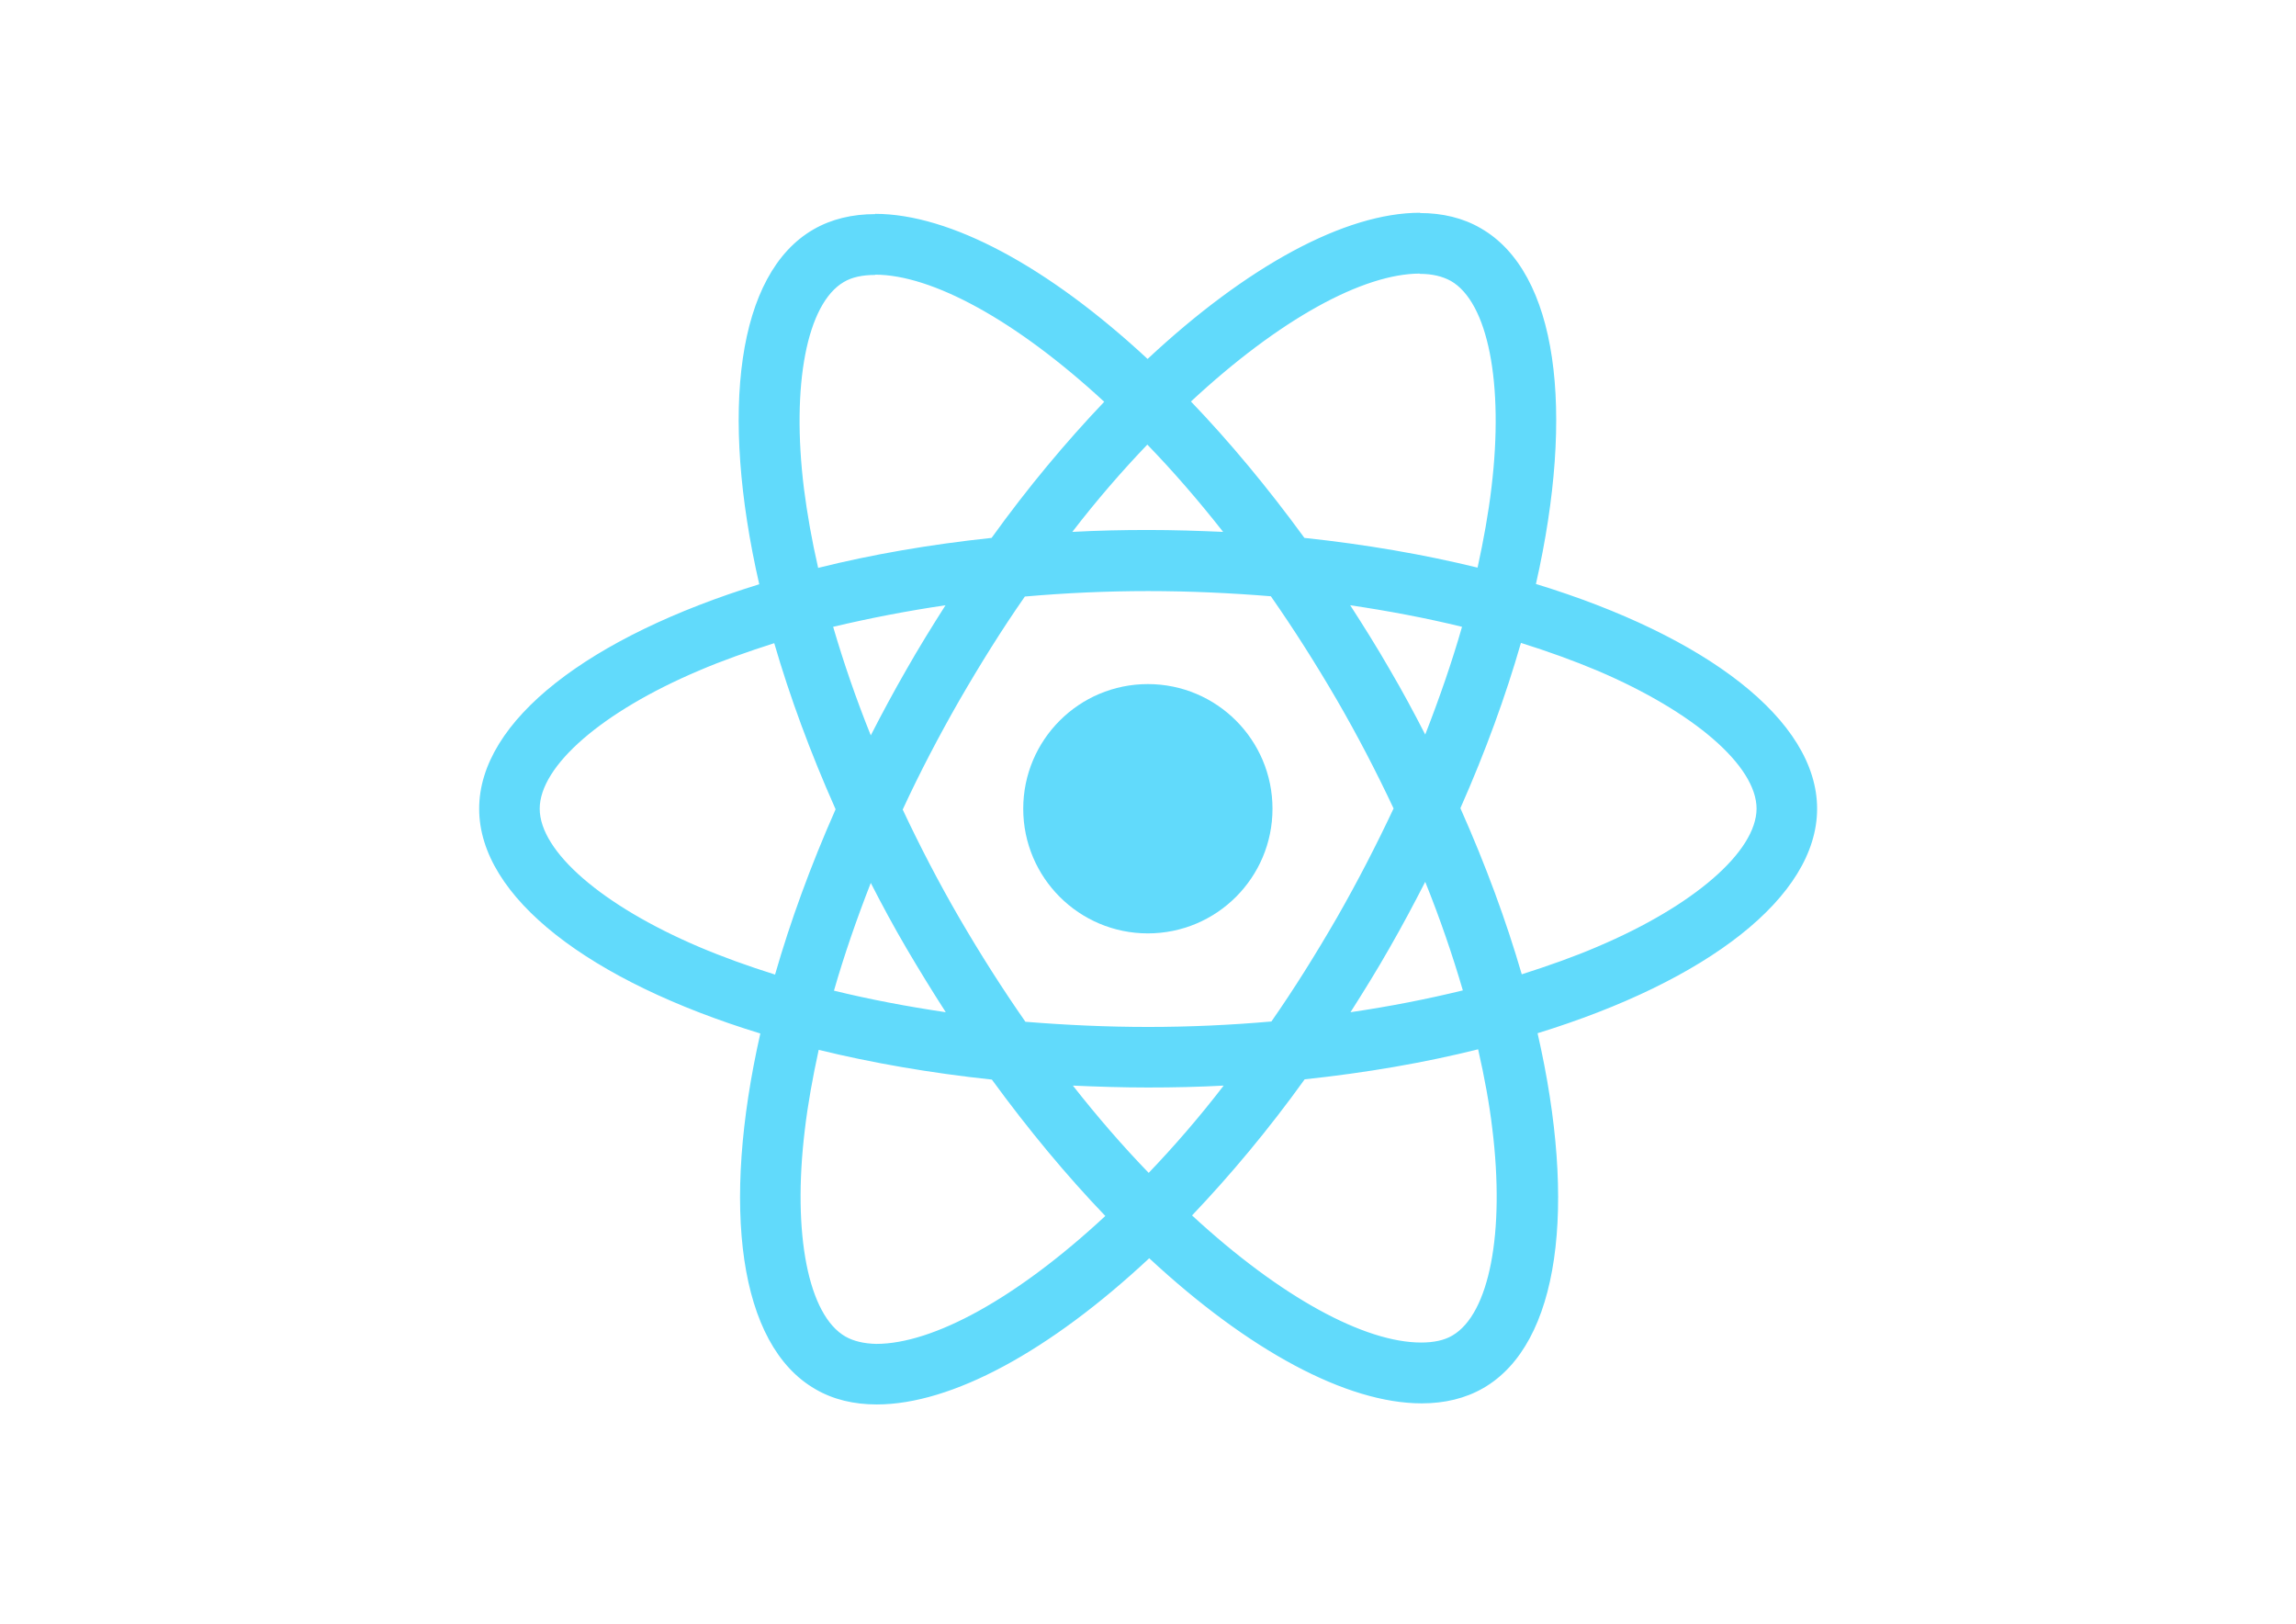
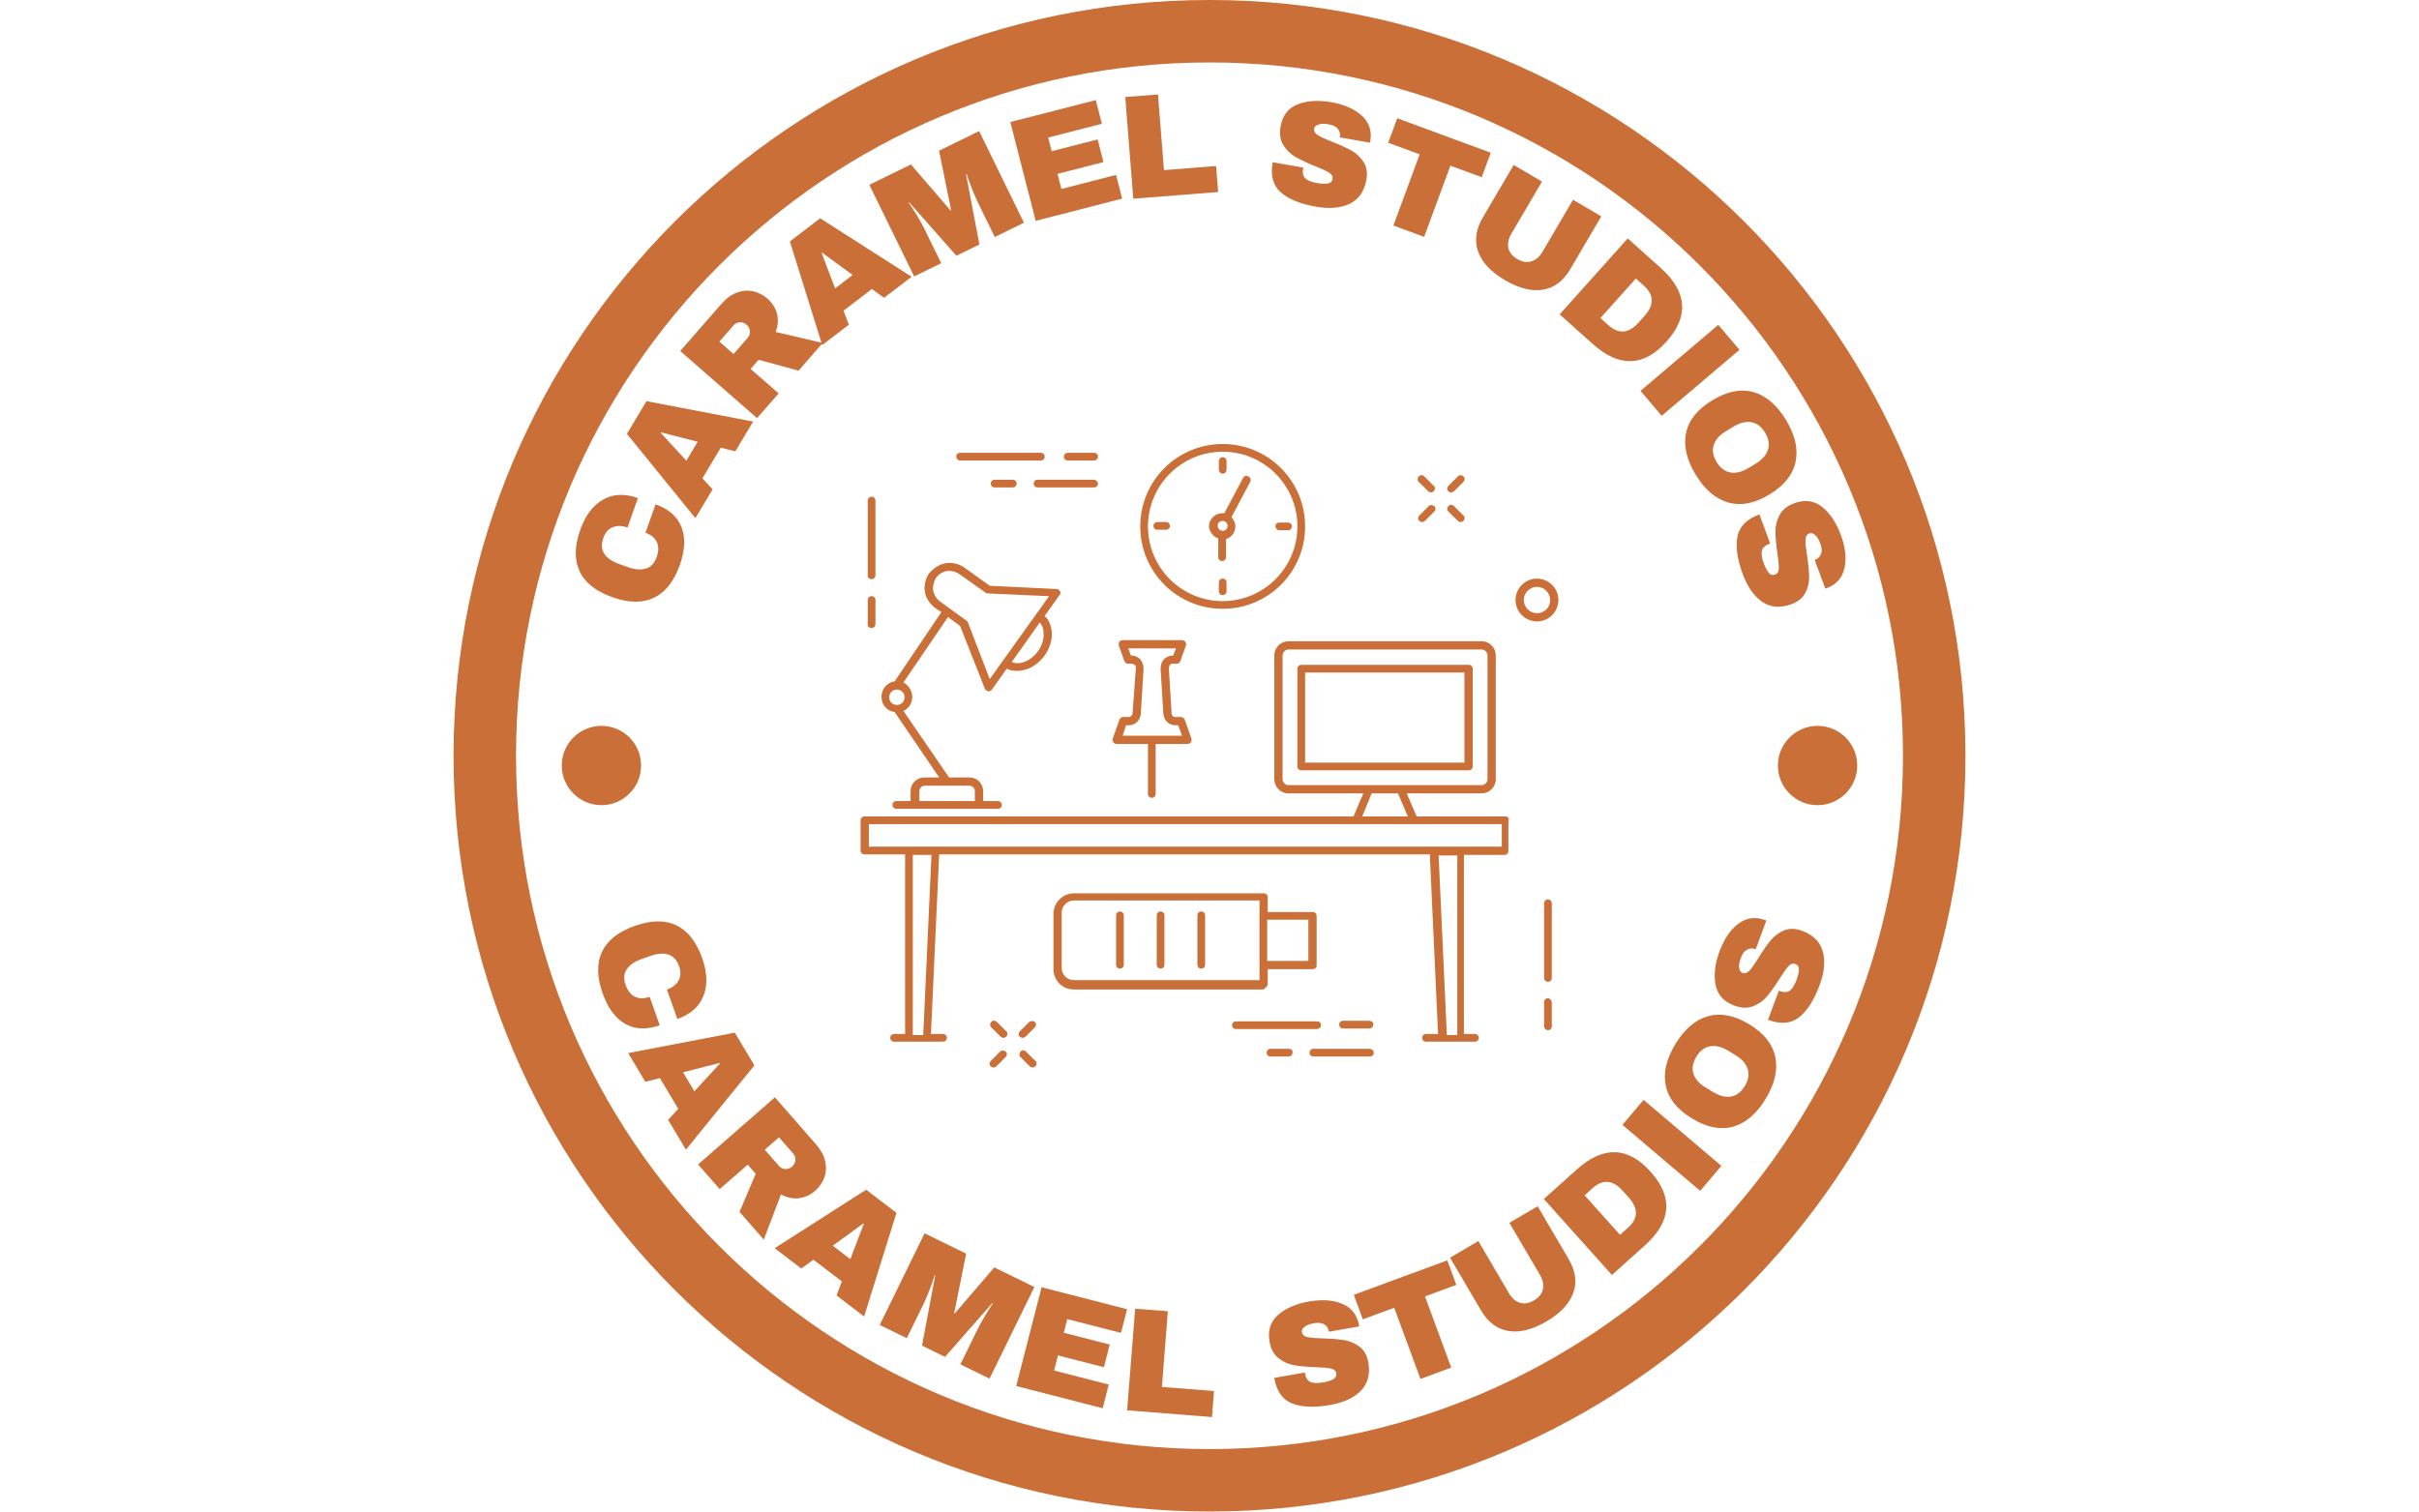
- <svg xmlns="http://www.w3.org/2000/svg" viewBox="0 0 841.9 595.3">
-   <g fill="#61DAFB">
-     <path d="M666.3 296.5c0-32.5-40.7-63.3-103.1-82.4 14.4-63.6 8-114.2-20.2-130.4-6.5-3.8-14.1-5.6-22.4-5.6v22.3c4.6 0 8.3.9 11.4 2.6 13.6 7.8 19.5 37.5 14.9 75.7-1.1 9.4-2.9 19.3-5.1 29.4-19.6-4.8-41-8.5-63.5-10.9-13.5-18.5-27.5-35.3-41.6-50 32.6-30.3 63.2-46.9 84-46.9V78c-27.5 0-63.5 19.6-99.9 53.6-36.4-33.8-72.4-53.2-99.9-53.2v22.3c20.7 0 51.4 16.5 84 46.6-14 14.7-28 31.4-41.3 49.9-22.6 2.4-44 6.1-63.6 11-2.3-10-4-19.7-5.2-29-4.7-38.2 1.1-67.9 14.6-75.8 3-1.8 6.9-2.6 11.5-2.6V78.5c-8.4 0-16 1.8-22.6 5.6-28.1 16.2-34.4 66.7-19.9 130.1-62.2 19.2-102.7 49.9-102.7 82.3 0 32.5 40.7 63.3 103.1 82.4-14.4 63.6-8 114.2 20.2 130.4 6.5 3.8 14.1 5.6 22.5 5.6 27.5 0 63.5-19.6 99.9-53.6 36.4 33.8 72.4 53.2 99.9 53.2 8.4 0 16-1.8 22.6-5.6 28.1-16.2 34.4-66.7 19.9-130.1 62-19.1 102.5-49.9 102.5-82.3zm-130.2-66.7c-3.7 12.9-8.3 26.2-13.5 39.5-4.1-8-8.4-16-13.1-24-4.6-8-9.5-15.8-14.4-23.4 14.2 2.1 27.9 4.7 41 7.9zm-45.8 106.5c-7.8 13.5-15.8 26.3-24.1 38.2-14.9 1.3-30 2-45.2 2-15.1 0-30.2-.7-45-1.9-8.3-11.9-16.4-24.6-24.2-38-7.6-13.1-14.5-26.4-20.8-39.8 6.2-13.4 13.2-26.8 20.7-39.9 7.8-13.5 15.8-26.3 24.1-38.2 14.9-1.3 30-2 45.2-2 15.1 0 30.2.7 45 1.9 8.3 11.9 16.4 24.6 24.2 38 7.6 13.1 14.5 26.4 20.8 39.8-6.3 13.4-13.2 26.8-20.7 39.9zm32.3-13c5.4 13.4 10 26.8 13.8 39.8-13.1 3.2-26.9 5.9-41.2 8 4.9-7.7 9.8-15.6 14.4-23.7 4.6-8 8.9-16.1 13-24.1zM421.2 430c-9.3-9.6-18.6-20.3-27.8-32 9 .4 18.2.7 27.5.7 9.4 0 18.7-.2 27.8-.7-9 11.7-18.3 22.4-27.5 32zm-74.4-58.9c-14.2-2.1-27.9-4.7-41-7.9 3.7-12.9 8.3-26.2 13.5-39.5 4.1 8 8.4 16 13.1 24 4.7 8 9.5 15.8 14.4 23.4zM420.7 163c9.3 9.6 18.6 20.3 27.8 32-9-.4-18.2-.7-27.5-.7-9.4 0-18.7.2-27.8.7 9-11.7 18.3-22.4 27.5-32zm-74 58.9c-4.9 7.7-9.8 15.6-14.4 23.7-4.6 8-8.9 16-13 24-5.4-13.4-10-26.8-13.8-39.8 13.1-3.1 26.9-5.8 41.2-7.9zm-90.5 125.2c-35.4-15.1-58.3-34.9-58.3-50.6 0-15.7 22.9-35.6 58.3-50.6 8.6-3.7 18-7 27.7-10.1 5.7 19.6 13.2 40 22.5 60.9-9.2 20.8-16.6 41.1-22.2 60.6-9.9-3.1-19.3-6.5-28-10.2zM310 490c-13.6-7.8-19.5-37.5-14.9-75.7 1.1-9.4 2.9-19.3 5.1-29.4 19.6 4.8 41 8.5 63.5 10.9 13.5 18.5 27.5 35.3 41.6 50-32.6 30.3-63.2 46.9-84 46.9-4.5-.1-8.3-1-11.3-2.7zm237.2-76.2c4.7 38.2-1.1 67.9-14.6 75.8-3 1.8-6.9 2.6-11.5 2.6-20.7 0-51.4-16.5-84-46.6 14-14.7 28-31.4 41.3-49.9 22.6-2.4 44-6.1 63.6-11 2.3 10.1 4.1 19.8 5.2 29.1zm38.5-66.7c-8.6 3.7-18 7-27.7 10.1-5.7-19.6-13.2-40-22.5-60.9 9.2-20.8 16.6-41.1 22.2-60.6 9.9 3.1 19.3 6.5 28.1 10.2 35.4 15.1 58.3 34.9 58.3 50.6-.1 15.7-23 35.6-58.4 50.6zM320.8 78.4z" />
-     <circle cx="420.9" cy="296.5" r="45.7" />
-     <path d="M520.5 78.1z" />
+ <svg xmlns="http://www.w3.org/2000/svg" version="1.1" width="1000" height="625" viewBox="0 0 1000 625">
+   <g transform="matrix(1,0,0,1,0,0)">
+     <svg viewBox="0 0 512 320" data-background-color="#ffffff" preserveAspectRatio="xMidYMid meet" height="625" width="1000">
+       <g id="tight-bounds" transform="matrix(1,0,0,1,0,0)">
+         <svg viewBox="0 0 512 320" height="320" width="512">
+           <g>
+             <svg />
+           </g>
+           <g>
+             <svg viewBox="0 0 512 320" height="320" width="512">
+               <g>
+                 <path d="M96 160c0-88.366 71.634-160 160-160 88.366 0 160 71.634 160 160 0 88.366-71.634 160-160 160-88.366 0-160-71.634-160-160zM256 306.78c81.064 0 146.78-65.716 146.78-146.78 0-81.064-65.716-146.78-146.78-146.78-81.064 0-146.78 65.716-146.78 146.78 0 81.064 65.716 146.78 146.78 146.78z" fill="#c96f37" fill-rule="nonzero" stroke="none" stroke-width="1" stroke-linecap="butt" stroke-linejoin="miter" stroke-miterlimit="10" stroke-dasharray="" stroke-dashoffset="0" font-family="none" font-weight="none" font-size="none" text-anchor="none" style="mix-blend-mode: normal" data-fill-palette-color="tertiary" />
+               </g>
+               <g transform="matrix(1,0,0,1,32,20)">
+                 <svg viewBox="0 0 448 280" height="280" width="448">
+                   <g>
+                     <svg viewBox="0 0 448 280" height="280" width="448">
+                       <g>
+                         <svg viewBox="0 0 448 280" height="280" width="448">
+                           <g>
+                             <svg viewBox="0 0 448 280" height="280" width="448">
+                               <g>
+                                 <svg viewBox="0 0 448 280" height="280" width="448">
+                                   <g transform="matrix(1,0,0,1,150.1535,74.00337)">
+                                     <svg viewBox="0 0 147.693 131.993" height="131.993" width="147.693">
+                                       <g>
+                                         <svg version="1.1" x="0" y="0" viewBox="0.5 7.3 127 113.5" style="enable-background:new 0 0 128 128;" xml:space="preserve" height="131.993" width="147.693" class="icon-o-0" data-fill-palette-color="accent" id="o-0">
+                                           <g fill="#c96f37" data-fill-palette-color="accent">
+                                             <path d="M6.7 56.1L14.8 68h-2.7c-1.4 0-2.5 1.1-2.5 2.5v1.8H7c-0.4 0-0.7 0.3-0.7 0.7 0 0.4 0.3 0.7 0.7 0.7h3.5H22h3.5c0.4 0 0.7-0.3 0.7-0.7 0-0.4-0.3-0.7-0.7-0.7h-2.7v-1.8c0-1.4-1.1-2.5-2.5-2.5h-3.7L8.3 55.9c1-0.5 1.6-1.4 1.6-2.6 0-1.1-0.7-2.1-1.6-2.6l8.1-11.9 2.2 1.6 4.5 11.4c0.1 0.3 0.3 0.4 0.6 0.5h0.1c0.2 0 0.5-0.1 0.6-0.3l2.7-3.8c0.6 0.3 1.2 0.4 1.9 0.4 1.8 0 3.7-1 5-2.8 0.9-1.3 1.4-2.8 1.3-4.2-0.1-1.2-0.5-2.3-1.3-3l2.7-3.8c0.2-0.2 0.2-0.5 0.1-0.7-0.1-0.2-0.4-0.4-0.6-0.4L24 33.1l-4.6-3.3c-1-0.7-2.2-1-3.4-0.8s-2.2 0.9-3 1.8c-0.7 1-1 2.2-0.8 3.4s0.9 2.2 1.8 2.9l1.2 0.8L6.7 50.5c-1.4 0.2-2.4 1.4-2.4 2.8C4.3 54.8 5.3 55.9 6.7 56.1zM21.3 70.5v1.8H11.2v-1.8c0-0.5 0.4-1 1-1h8.1C20.8 69.5 21.3 69.9 21.3 70.5zM33.8 41.7c0.1 1.1-0.3 2.3-1 3.3-1.3 1.8-3.3 2.6-4.8 2l5.1-7.2C33.6 40.3 33.8 41 33.8 41.7zM13.7 34c-0.1-0.8 0.1-1.6 0.5-2.3 0.5-0.7 1.2-1.1 2-1.3 0.2 0 0.3 0 0.5 0 0.6 0 1.2 0.2 1.8 0.6l4.8 3.4c0.1 0.1 0.3 0.1 0.4 0.1L34.8 35 24 50.1l-4-10.4c-0.1-0.1-0.1-0.2-0.3-0.3L15 36C14.3 35.5 13.9 34.8 13.7 34zM7.1 52L7.1 52 7.1 52c0.8 0 1.4 0.6 1.4 1.4 0 0.8-0.6 1.4-1.4 1.4s-1.4-0.6-1.4-1.4S6.4 52 7.1 52z" fill="#c96f37" data-fill-palette-color="accent" />
+                                             <path d="M111.9 66V48.2c0-0.4-0.3-0.7-0.7-0.7H80.7c-0.4 0-0.7 0.3-0.7 0.7V66c0 0.4 0.3 0.7 0.7 0.7h30.5C111.6 66.7 111.9 66.4 111.9 66zM110.4 65.3h-29V48.9h29V65.3z" fill="#c96f37" data-fill-palette-color="accent" />
+                                             <path d="M2.5 31.9c0.4 0 0.7-0.3 0.7-0.7V17.6c0-0.4-0.3-0.7-0.7-0.7s-0.7 0.3-0.7 0.7v13.6C1.7 31.6 2.1 31.9 2.5 31.9z" fill="#c96f37" data-fill-palette-color="accent" />
+                                             <path d="M2.5 40.8c0.4 0 0.7-0.3 0.7-0.7v-4.4c0-0.4-0.3-0.7-0.7-0.7s-0.7 0.3-0.7 0.7v4.4C1.7 40.5 2.1 40.8 2.5 40.8z" fill="#c96f37" data-fill-palette-color="accent" />
+                                             <path d="M125.6 90.2c-0.4 0-0.7 0.3-0.7 0.7v13.6c0 0.4 0.3 0.7 0.7 0.7 0.4 0 0.7-0.3 0.7-0.7V90.9C126.3 90.5 126 90.2 125.6 90.2z" fill="#c96f37" data-fill-palette-color="accent" />
+                                             <path d="M125.6 108.2c-0.4 0-0.7 0.3-0.7 0.7v4.4c0 0.4 0.3 0.7 0.7 0.7 0.4 0 0.7-0.3 0.7-0.7V109C126.3 108.6 126 108.2 125.6 108.2z" fill="#c96f37" data-fill-palette-color="accent" />
+                                             <path d="M25.3 112.5c-0.3-0.3-0.8-0.3-1 0-0.3 0.3-0.3 0.8 0 1l1.7 1.7c0.1 0.1 0.3 0.2 0.5 0.2s0.4-0.1 0.5-0.2c0.3-0.3 0.3-0.8 0-1L25.3 112.5z" fill="#c96f37" data-fill-palette-color="accent" />
+                                             <path d="M30.6 117.9c-0.3-0.3-0.8-0.3-1 0s-0.3 0.8 0 1l1.7 1.7c0.1 0.1 0.3 0.2 0.5 0.2 0.2 0 0.4-0.1 0.5-0.2 0.3-0.3 0.3-0.8 0-1L30.6 117.9z" fill="#c96f37" data-fill-palette-color="accent" />
+                                             <path d="M25.9 117.9l-1.7 1.7c-0.3 0.3-0.3 0.8 0 1 0.1 0.1 0.3 0.2 0.5 0.2s0.4-0.1 0.5-0.2l1.7-1.7c0.3-0.3 0.3-0.8 0-1S26.2 117.6 25.9 117.9z" fill="#c96f37" data-fill-palette-color="accent" />
+                                             <path d="M31.2 112.5l-1.7 1.7c-0.3 0.3-0.3 0.8 0 1 0.1 0.1 0.3 0.2 0.5 0.2s0.4-0.1 0.5-0.2l1.7-1.7c0.3-0.3 0.3-0.8 0-1C32 112.3 31.5 112.3 31.2 112.5z" fill="#c96f37" data-fill-palette-color="accent" />
+                                             <path d="M103.8 15.9c0.1 0.1 0.3 0.2 0.5 0.2s0.4-0.1 0.5-0.2c0.3-0.3 0.3-0.8 0-1l-1.7-1.7c-0.3-0.3-0.8-0.3-1 0-0.3 0.3-0.3 0.8 0 1L103.8 15.9z" fill="#c96f37" data-fill-palette-color="accent" />
+                                             <path d="M109.2 21.3c0.1 0.1 0.3 0.2 0.5 0.2s0.4-0.1 0.5-0.2c0.3-0.3 0.3-0.8 0-1l-1.7-1.7c-0.3-0.3-0.8-0.3-1 0-0.3 0.3-0.3 0.8 0 1L109.2 21.3z" fill="#c96f37" data-fill-palette-color="accent" />
+                                             <path d="M102.7 21.5c0.2 0 0.4-0.1 0.5-0.2l1.7-1.7c0.3-0.3 0.3-0.8 0-1s-0.8-0.3-1 0l-1.7 1.7c-0.3 0.3-0.3 0.8 0 1C102.3 21.4 102.5 21.5 102.7 21.5z" fill="#c96f37" data-fill-palette-color="accent" />
+                                             <path d="M108 16.1c0.2 0 0.4-0.1 0.5-0.2l1.7-1.7c0.3-0.3 0.3-0.8 0-1-0.3-0.3-0.8-0.3-1 0l-1.7 1.7c-0.3 0.3-0.3 0.8 0 1C107.6 16.1 107.8 16.1 108 16.1z" fill="#c96f37" data-fill-palette-color="accent" />
+                                             <path d="M123.6 31.8c-2.2 0-3.9 1.8-3.9 3.9 0 2.2 1.8 3.9 3.9 3.9 2.2 0 3.9-1.8 3.9-3.9C127.5 33.5 125.7 31.8 123.6 31.8zM123.6 38.1c-1.3 0-2.4-1.1-2.4-2.4 0-1.3 1.1-2.4 2.4-2.4s2.4 1.1 2.4 2.4C126 37.1 124.9 38.1 123.6 38.1z" fill="#c96f37" data-fill-palette-color="accent" />
+                                             <path d="M18.6 10.3h14.7c0.4 0 0.7-0.3 0.7-0.7s-0.3-0.7-0.7-0.7H18.6c-0.4 0-0.7 0.3-0.7 0.7C17.9 9.9 18.2 10.3 18.6 10.3z" fill="#c96f37" data-fill-palette-color="accent" />
+                                             <path d="M38.2 10.3H43c0.4 0 0.7-0.3 0.7-0.7S43.4 8.9 43 8.9h-4.8c-0.4 0-0.7 0.3-0.7 0.7C37.4 9.9 37.8 10.3 38.2 10.3z" fill="#c96f37" data-fill-palette-color="accent" />
+                                             <path d="M42.9 13.8H32.7c-0.4 0-0.7 0.3-0.7 0.7s0.3 0.7 0.7 0.7H43c0.4 0 0.7-0.3 0.7-0.7S43.3 13.8 42.9 13.8z" fill="#c96f37" data-fill-palette-color="accent" />
+                                             <path d="M24.9 13.8c-0.4 0-0.7 0.3-0.7 0.7s0.3 0.7 0.7 0.7h3.3c0.4 0 0.7-0.3 0.7-0.7s-0.3-0.7-0.7-0.7H24.9z" fill="#c96f37" data-fill-palette-color="accent" />
+                                             <path d="M84.3 113.1c0-0.4-0.3-0.7-0.7-0.7H68.8c-0.4 0-0.7 0.3-0.7 0.7 0 0.4 0.3 0.7 0.7 0.7h14.7C83.9 113.8 84.3 113.5 84.3 113.1z" fill="#c96f37" data-fill-palette-color="accent" />
+                                             <path d="M93.1 112.3h-4.8c-0.4 0-0.7 0.3-0.7 0.7 0 0.4 0.3 0.7 0.7 0.7h4.8c0.4 0 0.7-0.3 0.7-0.7C93.9 112.7 93.5 112.3 93.1 112.3z" fill="#c96f37" data-fill-palette-color="accent" />
+                                             <path d="M93.1 117.4H82.9c-0.4 0-0.7 0.3-0.7 0.7 0 0.4 0.3 0.7 0.7 0.7h10.3c0.4 0 0.7-0.3 0.7-0.7C93.9 117.7 93.5 117.4 93.1 117.4z" fill="#c96f37" data-fill-palette-color="accent" />
+                                             <path d="M78.4 117.4h-3.3c-0.4 0-0.7 0.3-0.7 0.7 0 0.4 0.3 0.7 0.7 0.7h3.3c0.4 0 0.7-0.3 0.7-0.7C79.2 117.7 78.9 117.4 78.4 117.4z" fill="#c96f37" data-fill-palette-color="accent" />
+                                             <path d="M117.9 75.1h-16.2l-1.8-4.2h13.6c1.4 0 2.6-1.1 2.6-2.6V45.8c0-1.4-1.1-2.6-2.6-2.6H78.4c-1.4 0-2.6 1.1-2.6 2.6v22.5c0 1.4 1.1 2.6 2.6 2.6H92l-1.8 4.2h-89c-0.4 0-0.7 0.3-0.7 0.7v5.5c0 0.4 0.3 0.7 0.7 0.7h7.4v32.7h-2c-0.4 0-0.7 0.3-0.7 0.7 0 0.4 0.3 0.7 0.7 0.7h2.7 3.3 2.9c0.4 0 0.7-0.3 0.7-0.7 0-0.4-0.3-0.7-0.7-0.7h-2.2L14.8 82h89.3l1.5 32.7h-2.2c-0.4 0-0.7 0.3-0.7 0.7 0 0.4 0.3 0.7 0.7 0.7h2.9 3.3 2.7c0.4 0 0.7-0.3 0.7-0.7 0-0.4-0.3-0.7-0.7-0.7h-2V82.1h7.4c0.4 0 0.7-0.3 0.7-0.7v-5.5C118.6 75.4 118.3 75.1 117.9 75.1zM77.3 68.3V45.8c0-0.6 0.5-1.1 1.1-1.1h35.1c0.6 0 1.1 0.5 1.1 1.1v22.5c0 0.6-0.5 1.1-1.1 1.1H98.8 93 78.4C77.8 69.4 77.3 68.9 77.3 68.3zM93.5 70.9h4.8l1.8 4.2h-8.3L93.5 70.9zM11.9 114.9H10V82.1h3.4L11.9 114.9zM109.1 114.9h-1.9l-1.5-32.7h3.4V114.9zM117.2 80.6h-7.4-4.9H14.2 9.3 2v-4.1h88.7 10.5 16V80.6z" fill="#c96f37" data-fill-palette-color="accent" />
+                                             <path d="M65.6 24.5v3.4c0 0.4 0.3 0.7 0.7 0.7l0 0c0.4 0 0.7-0.3 0.7-0.7v-3.3c1-0.3 1.7-1.2 1.7-2.3 0-0.7-0.3-1.2-0.7-1.7l3.4-6.4c0.2-0.4 0.1-0.8-0.3-1s-0.8-0.1-1 0.3l-3.4 6.4c-0.1 0-0.3 0-0.4 0-1.3 0-2.4 1.1-2.4 2.4C64 23.3 64.7 24.2 65.6 24.5zM66.4 21.3c0.5 0 0.9 0.4 0.9 0.9s-0.4 0.9-0.9 0.9-0.9-0.4-0.9-0.9C65.4 21.7 65.9 21.3 66.4 21.3z" fill="#c96f37" data-fill-palette-color="accent" />
+                                             <path d="M66.4 37.3c8.3 0 15-6.7 15-15s-6.7-15-15-15-15 6.7-15 15S58.1 37.3 66.4 37.3zM66.4 8.7c7.5 0 13.6 6.1 13.6 13.6s-6.1 13.6-13.6 13.6-13.6-6.1-13.6-13.6C52.8 14.8 58.9 8.7 66.4 8.7z" fill="#c96f37" data-fill-palette-color="accent" />
+                                             <path d="M66.4 12.7c0.4 0 0.7-0.3 0.7-0.7v-1.6c0-0.4-0.3-0.7-0.7-0.7-0.4 0-0.7 0.3-0.7 0.7V12C65.7 12.3 66 12.7 66.4 12.7z" fill="#c96f37" data-fill-palette-color="accent" />
+                                             <path d="M56.1 21.5h-1.6c-0.4 0-0.7 0.3-0.7 0.7 0 0.4 0.3 0.7 0.7 0.7h1.6c0.4 0 0.7-0.3 0.7-0.7S56.5 21.5 56.1 21.5z" fill="#c96f37" data-fill-palette-color="accent" />
+                                             <path d="M66.4 31.8c-0.4 0-0.7 0.3-0.7 0.7v1.6c0 0.4 0.3 0.7 0.7 0.7 0.4 0 0.7-0.3 0.7-0.7v-1.6C67.1 32.1 66.8 31.8 66.4 31.8z" fill="#c96f37" data-fill-palette-color="accent" />
+                                             <path d="M76.7 23h1.6c0.4 0 0.7-0.3 0.7-0.7 0-0.4-0.3-0.7-0.7-0.7h-1.6c-0.4 0-0.7 0.3-0.7 0.7C76 22.6 76.3 23 76.7 23z" fill="#c96f37" data-fill-palette-color="accent" />
+                                             <path d="M74.6 105.6v-2.7h8.2c0.4 0 0.7-0.3 0.7-0.7v-9c0-0.4-0.3-0.7-0.7-0.7h-8.2v-2.7c0-0.4-0.3-0.7-0.7-0.7H39.3c-2 0-3.7 1.7-3.7 3.7v10.1c0 2 1.6 3.7 3.7 3.7h34.5C74.2 106.3 74.6 106 74.6 105.6zM82 93.9v7.5h-7.5v-7.5H82zM73.1 104.9H39.3c-1.2 0-2.2-1-2.2-2.2V92.6c0-1.2 1-2.2 2.2-2.2h33.8v2.7 9V104.9z" fill="#c96f37" data-fill-palette-color="accent" />
+                                             <path d="M47.7 92.4c-0.4 0-0.7 0.3-0.7 0.7v9c0 0.4 0.3 0.7 0.7 0.7s0.7-0.3 0.7-0.7v-9C48.4 92.7 48.1 92.4 47.7 92.4z" fill="#c96f37" data-fill-palette-color="accent" />
+                                             <path d="M55.1 92.4c-0.4 0-0.7 0.3-0.7 0.7v9c0 0.4 0.3 0.7 0.7 0.7s0.7-0.3 0.7-0.7v-9C55.8 92.7 55.5 92.4 55.1 92.4z" fill="#c96f37" data-fill-palette-color="accent" />
+                                             <path d="M62.5 92.4c-0.4 0-0.7 0.3-0.7 0.7v9c0 0.4 0.3 0.7 0.7 0.7s0.7-0.3 0.7-0.7v-9C63.2 92.7 62.9 92.4 62.5 92.4z" fill="#c96f37" data-fill-palette-color="accent" />
+                                             <path d="M47.1 61.9h5.7V71c0 0.4 0.3 0.7 0.7 0.7s0.7-0.3 0.7-0.7v-9.1H60c0.2 0 0.5-0.1 0.6-0.3s0.2-0.4 0.1-0.7l-1.2-3.4c-0.1-0.3-0.4-0.5-0.7-0.5h-1c-0.4 0-0.7-0.3-0.7-0.7l-0.5-8.2c0-0.2 0.1-0.4 0.2-0.6 0.1-0.2 0.3-0.2 0.6-0.2H58c0.3 0 0.6-0.2 0.7-0.5l1-2.8c0.1-0.2 0-0.5-0.1-0.7C59.4 43.1 59.2 43 59 43H48.2c-0.2 0-0.5 0.1-0.6 0.3s-0.2 0.4-0.1 0.7l1 2.8c0.1 0.3 0.4 0.5 0.7 0.5h0.6c0.2 0 0.4 0.1 0.6 0.2s0.2 0.4 0.2 0.6L50 56.3c0 0.4-0.4 0.7-0.7 0.7h-1c-0.3 0-0.6 0.2-0.7 0.5l-1.2 3.4c-0.1 0.2 0 0.5 0.1 0.7C46.6 61.8 46.9 61.9 47.1 61.9zM48.8 58.5h0.5c1.2 0 2.1-0.9 2.2-2.1l0.5-8.2c0-0.6-0.2-1.2-0.6-1.7-0.4-0.4-1-0.7-1.6-0.7h-0.1l-0.5-1.3h8.7l-0.5 1.3h-0.1c-0.6 0-1.2 0.3-1.6 0.7-0.4 0.4-0.6 1.1-0.6 1.7l0.5 8.2c0.1 1.2 1 2.1 2.2 2.1h0.5l0.7 1.9h-5.3-0.1c-0.1 0-0.1 0-0.1 0h-5.3L48.8 58.5z" fill="#c96f37" data-fill-palette-color="accent" />
+                                           </g>
+                                         </svg>
+                                       </g>
+                                     </svg>
+                                   </g>
+                                   <path d="M90.827 92.14C91.896 89.123 93.497 87.003 95.628 85.779 97.758 84.561 100.222 84.449 103.02 85.441V85.441L100.808 91.679C99.628 91.26 98.583 91.241 97.676 91.62 96.762 91.997 96.103 92.756 95.698 93.899V93.899C95.229 95.221 95.299 96.337 95.909 97.246 96.516 98.162 97.561 98.883 99.044 99.409V99.409L100.931 100.078C102.394 100.596 103.653 100.692 104.708 100.365 105.767 100.047 106.524 99.246 106.979 97.963V97.963C107.428 96.699 107.439 95.626 107.014 94.746 106.598 93.861 105.8 93.21 104.619 92.791V92.791L106.755 86.765C109.534 87.75 111.36 89.354 112.234 91.579 113.111 93.811 112.997 96.487 111.891 99.606V99.606C110.66 103.079 108.84 105.392 106.429 106.546 104.026 107.702 101.088 107.665 97.615 106.434V106.434C94.143 105.203 91.834 103.38 90.689 100.966 89.55 98.554 89.596 95.612 90.827 92.14ZM127.407 69.247L123.638 75.551 120.559 74.769 116.675 81.265 118.821 83.607 115.183 89.691 100.692 71.851 104.833 64.925ZM107.846 71.63L113.273 77.54 115.673 73.525 107.908 71.524ZM130.448 43.229C131.443 44.098 132.11 45.151 132.449 46.388 132.778 47.625 132.685 48.922 132.168 50.279V50.279L142.141 52.604 137.013 58.473 128.569 56.168 126.876 58.106 132.806 63.288 128.236 68.518 111.976 54.311 120.672 44.358C121.694 43.189 122.788 42.386 123.956 41.951 125.128 41.519 126.28 41.427 127.412 41.674 128.539 41.926 129.551 42.445 130.448 43.229ZM126.02 48.732C125.594 48.36 125.115 48.194 124.582 48.235 124.048 48.266 123.602 48.487 123.244 48.897V48.897L120.253 52.32 123.261 54.948 126.251 51.525C126.61 51.115 126.766 50.641 126.72 50.103 126.679 49.561 126.445 49.104 126.02 48.732ZM160.958 38.593L155.122 43.051 152.552 41.183 146.537 45.777 147.662 48.748 142.028 53.051 135.181 31.11 141.594 26.213ZM141.907 33.556L144.757 41.057 148.475 38.218 142.004 33.482ZM184.729 27.154L178.554 30.174 175.135 23.182C174.713 22.32 174.31 21.418 173.925 20.477 173.544 19.526 173.239 18.724 173.01 18.07 172.788 17.414 172.644 16.995 172.578 16.815V16.815L172.459 16.873 175.306 31.763 170.434 34.145 160.406 22.801 160.296 22.855C160.398 23.018 160.642 23.384 161.027 23.954 161.408 24.517 161.86 25.24 162.383 26.122 162.902 26.997 163.372 27.866 163.794 28.729V28.729L167.213 35.721 161.488 38.521 152.002 19.123 160.801 14.82 169.212 24.578 169.322 24.525 166.756 11.908 175.243 7.757ZM187.213 26.754L181.84 5.84 199.934 1.191 201.222 6.207 189.856 9.128 190.598 12.016 200.322 9.518 201.555 14.316 191.83 16.814 192.651 20.01 204.226 17.036 205.515 22.051ZM207.87 22.072L206.17 0.547 213.094 0 214.359 16.017 225.396 15.145 225.831 20.654ZM249.782 1.636C252.505 2.112 254.646 3.054 256.204 4.46 257.768 5.875 258.381 7.665 258.043 9.832V9.832L257.978 10.204 251.579 9.084 251.6 8.964C251.708 8.346 251.57 7.79 251.187 7.294 250.803 6.805 250.147 6.48 249.222 6.318V6.318C248.316 6.159 247.599 6.172 247.069 6.356 246.532 6.538 246.23 6.824 246.162 7.213V7.213C246.064 7.77 246.324 8.241 246.941 8.625 247.552 9.008 248.563 9.472 249.974 10.017V10.017C251.624 10.665 252.968 11.277 254.008 11.853 255.041 12.428 255.894 13.22 256.568 14.23 257.242 15.239 257.459 16.487 257.219 17.973V17.973C256.779 20.488 255.604 22.208 253.693 23.132 251.777 24.047 249.397 24.256 246.553 23.759V23.759C243.233 23.177 240.748 22.169 239.098 20.732 237.448 19.296 236.871 17.166 237.365 14.342V14.342L243.824 15.473C243.636 16.546 243.789 17.312 244.282 17.772 244.777 18.225 245.611 18.554 246.785 18.76V18.76C247.657 18.912 248.39 18.947 248.986 18.865 249.589 18.777 249.94 18.444 250.041 17.868V17.868C250.132 17.351 249.884 16.91 249.298 16.545 248.714 16.173 247.735 15.719 246.364 15.181V15.181C244.698 14.509 243.333 13.873 242.27 13.272 241.207 12.671 240.334 11.834 239.651 10.761 238.968 9.687 238.765 8.355 239.044 6.766V6.766C239.451 4.438 240.654 2.879 242.652 2.088 244.649 1.304 247.025 1.153 249.782 1.636ZM281.621 17.513L274.989 15.068 269.433 30.144 262.926 27.746 268.482 12.67 261.831 10.219 263.741 5.034 283.532 12.328ZM300.397 36.929C298.904 39.472 296.966 40.94 294.58 41.332 292.185 41.727 289.508 41.056 286.548 39.319V39.319C283.588 37.582 281.693 35.57 280.864 33.283 280.031 31.003 280.361 28.591 281.853 26.048V26.048L288.382 14.921 294.372 18.437 287.89 29.484C287.276 30.529 287.066 31.527 287.259 32.477 287.451 33.426 288.079 34.213 289.142 34.837V34.837C290.211 35.464 291.213 35.626 292.149 35.323 293.088 35.029 293.859 34.368 294.462 33.34V33.34L300.944 22.293 306.926 25.803ZM319.492 36.719C325.116 41.758 325.527 46.958 320.723 52.319V52.319C315.92 57.679 310.707 57.84 305.083 52.8V52.8L298.115 46.556 312.524 30.475ZM314.241 38.967L306.743 47.335 308.447 48.862C310.613 50.802 312.736 50.611 314.817 48.288V48.288L316.071 46.888C318.153 44.566 318.11 42.434 315.945 40.494V40.494ZM319.713 68.03L315.225 62.742 331.689 48.771 336.176 54.059ZM346.013 68.902C347.945 72.086 348.622 75.041 348.044 77.764 347.475 80.49 345.634 82.798 342.519 84.687V84.687C339.404 86.577 336.507 87.144 333.826 86.388 331.144 85.642 328.837 83.676 326.905 80.492V80.492C324.973 77.307 324.294 74.362 324.867 71.657 325.437 68.946 327.288 66.641 330.42 64.741V64.741C333.553 62.841 336.452 62.265 339.12 63.012 341.784 63.754 344.081 65.717 346.013 68.902ZM341.585 71.587C340.816 70.318 339.845 69.585 338.674 69.387 337.506 69.195 336.268 69.497 334.958 70.291V70.291L333.246 71.33C331.936 72.124 331.096 73.083 330.727 74.207 330.361 75.337 330.563 76.537 331.333 77.806V77.806C332.106 79.081 333.08 79.82 334.255 80.024 335.429 80.227 336.672 79.932 337.982 79.137V79.137L339.693 78.099C341.003 77.304 341.839 76.339 342.202 75.203 342.564 74.068 342.359 72.862 341.585 71.587ZM357.621 93.232C358.581 95.825 358.845 98.148 358.415 100.203 357.98 102.266 356.742 103.697 354.7 104.496V104.496L354.345 104.627 352.091 98.535 352.206 98.493C352.793 98.275 353.205 97.876 353.44 97.295 353.669 96.717 353.62 95.987 353.294 95.106V95.106C352.975 94.244 352.602 93.63 352.177 93.265 351.749 92.893 351.35 92.776 350.979 92.913V92.913C350.449 93.109 350.173 93.57 350.152 94.297 350.128 95.018 350.237 96.125 350.477 97.618V97.618C350.748 99.37 350.896 100.84 350.922 102.028 350.946 103.21 350.691 104.346 350.158 105.437 349.625 106.527 348.656 107.343 347.252 107.884V107.884C344.857 108.771 342.779 108.621 341.019 107.435 339.263 106.241 337.884 104.29 336.882 101.582V101.582C335.712 98.421 335.332 95.767 335.742 93.618 336.152 91.47 337.702 89.898 340.39 88.903V88.903L342.666 95.053C341.644 95.431 341.059 95.949 340.91 96.606 340.768 97.262 340.904 98.148 341.317 99.266V99.266C341.625 100.096 341.964 100.747 342.335 101.22 342.714 101.697 343.179 101.833 343.728 101.63V101.63C344.22 101.448 344.476 101.012 344.496 100.322 344.523 99.629 344.424 98.555 344.197 97.1V97.1C343.939 95.322 343.801 93.823 343.785 92.602 343.769 91.381 344.052 90.205 344.636 89.074 345.219 87.943 346.268 87.098 347.781 86.538V86.538C349.997 85.718 351.95 85.972 353.64 87.3 355.323 88.63 356.65 90.607 357.621 93.232ZM116.623 182.849C117.692 185.866 117.784 188.52 116.899 190.814 116.012 193.1 114.169 194.74 111.371 195.732V195.732L109.16 189.493C110.341 189.075 111.164 188.432 111.63 187.566 112.103 186.698 112.136 185.693 111.731 184.55V184.55C111.263 183.228 110.505 182.406 109.459 182.083 108.41 181.754 107.145 181.852 105.662 182.378V182.378L103.775 183.047C102.312 183.566 101.273 184.284 100.66 185.202 100.037 186.117 99.954 187.215 100.409 188.499V188.499C100.857 189.763 101.523 190.604 102.408 191.02 103.288 191.445 104.319 191.448 105.499 191.029V191.029L107.636 197.056C104.857 198.041 102.428 197.945 100.349 196.767 98.261 195.586 96.664 193.435 95.558 190.316V190.316C94.328 186.844 94.285 183.9 95.43 181.486 96.569 179.074 98.875 177.252 102.347 176.022V176.022C105.819 174.791 108.76 174.752 111.171 175.906 113.574 177.063 115.392 179.377 116.623 182.849ZM113.183 223.39L109.414 217.087 111.56 214.745 107.676 208.249 104.597 209.031 100.959 202.947 123.533 198.625 127.674 205.55ZM120.342 205.031L112.567 207.014 114.967 211.029 120.405 205.136ZM140.52 232.104C139.525 232.973 138.392 233.493 137.121 233.663 135.851 233.823 134.578 233.556 133.303 232.862V232.862L129.661 242.433 124.533 236.564 127.95 228.506 126.256 226.568 120.326 231.749 115.756 226.519 132.016 212.312 140.713 222.265C141.734 223.434 142.383 224.626 142.658 225.841 142.928 227.061 142.865 228.215 142.468 229.303 142.067 230.386 141.418 231.32 140.52 232.104ZM135.661 226.977C136.087 226.605 136.315 226.152 136.346 225.619 136.387 225.086 136.228 224.614 135.869 224.204V224.204L132.879 220.781 129.871 223.409 132.862 226.832C133.22 227.242 133.669 227.46 134.208 227.487 134.751 227.519 135.235 227.349 135.661 226.977ZM150.899 258.71L145.063 254.253 146.188 251.282 140.173 246.688 137.603 248.555 131.969 244.253 151.334 231.873 157.747 236.77ZM150.744 239.005L144.258 243.729 147.976 246.568 150.842 239.08ZM177.449 271.866L171.274 268.846 174.693 261.854C175.115 260.992 175.579 260.12 176.086 259.238 176.602 258.354 177.048 257.62 177.423 257.038 177.805 256.459 178.047 256.089 178.149 255.927V255.927L178.03 255.868 168.025 267.258 163.153 264.875 165.95 249.995 165.84 249.941C165.775 250.121 165.635 250.538 165.422 251.192 165.211 251.839 164.918 252.64 164.543 253.593 164.171 254.541 163.774 255.446 163.352 256.308V256.308L159.932 263.3 154.207 260.5 163.693 241.103 172.492 245.406 169.954 258.036 170.064 258.09 178.447 248.318 186.935 252.469ZM183.089 273.43L188.462 252.517 206.556 257.166 205.267 262.181 193.901 259.261 193.158 262.15 202.883 264.648 201.65 269.446 191.926 266.948 191.105 270.143 202.679 273.117 201.391 278.133ZM206.565 278.582L208.265 257.056 215.189 257.603 213.924 273.62 224.962 274.491 224.527 280ZM245.064 255.539C247.787 255.062 250.12 255.22 252.063 256.014 254.014 256.813 255.199 258.289 255.617 260.442V260.442L255.682 260.814 249.283 261.934 249.262 261.813C249.154 261.196 248.836 260.72 248.307 260.384 247.779 260.054 247.053 259.971 246.127 260.133V260.133C245.221 260.291 244.551 260.547 244.115 260.9 243.672 261.254 243.485 261.625 243.553 262.014V262.014C243.65 262.571 244.054 262.925 244.765 263.077 245.47 263.231 246.578 263.323 248.091 263.356V263.356C249.862 263.405 251.335 263.524 252.509 263.713 253.676 263.903 254.747 264.358 255.724 265.079 256.7 265.8 257.328 266.9 257.608 268.378V268.378C258.048 270.894 257.526 272.91 256.043 274.428 254.552 275.94 252.384 276.945 249.54 277.443V277.443C246.22 278.024 243.54 277.92 241.501 277.129 239.462 276.338 238.195 274.531 237.701 271.707V271.707L244.16 270.577C244.348 271.65 244.752 272.319 245.372 272.584 245.991 272.842 246.887 272.868 248.061 272.663V272.663C248.933 272.51 249.635 272.294 250.166 272.014 250.704 271.726 250.922 271.294 250.821 270.717V270.717C250.73 270.201 250.348 269.87 249.673 269.726 248.996 269.575 247.922 269.479 246.449 269.44V269.44C244.654 269.374 243.155 269.239 241.951 269.035 240.747 268.831 239.641 268.34 238.634 267.562 237.627 266.784 236.984 265.601 236.706 264.011V264.011C236.299 261.684 236.9 259.809 238.511 258.386 240.123 256.97 242.307 256.021 245.064 255.538ZM276.24 252.019L269.608 254.463 275.164 269.539 268.657 271.937 263.101 256.862 256.45 259.313 254.539 254.128 274.33 246.834ZM299.986 246.503C301.478 249.046 301.814 251.455 300.993 253.729 300.169 256.012 298.278 258.022 295.318 259.759V259.759C292.358 261.496 289.677 262.169 287.276 261.778 284.879 261.392 282.934 259.928 281.442 257.385V257.385L274.913 246.259 280.904 242.744 287.386 253.791C287.999 254.836 288.768 255.506 289.691 255.801 290.614 256.096 291.607 255.932 292.67 255.308V255.308C293.739 254.681 294.369 253.885 294.561 252.92 294.762 251.957 294.561 250.962 293.958 249.934V249.934L287.475 238.887 293.457 235.377ZM301.733 227.594C307.357 222.555 312.57 222.715 317.373 228.075V228.075C322.177 233.436 321.766 238.636 316.142 243.675V243.675L309.174 249.919 294.765 233.838ZM303.393 233.059L310.891 241.427 312.595 239.9C314.76 237.96 314.803 235.828 312.721 233.506V233.506L311.467 232.106C309.386 229.783 307.263 229.592 305.097 231.533V231.533ZM332.349 226.826L327.861 232.113 311.398 218.142 315.885 212.854ZM322.613 201.038C324.545 197.853 326.852 195.887 329.534 195.141 332.214 194.386 335.112 194.953 338.227 196.842V196.842C341.342 198.731 343.183 201.039 343.752 203.765 344.33 206.489 343.653 209.443 341.721 212.628V212.628C339.789 215.812 337.492 217.776 334.828 218.517 332.16 219.265 329.261 218.688 326.128 216.788V216.788C322.996 214.889 321.145 212.583 320.575 209.872 320.002 207.167 320.681 204.222 322.613 201.038ZM327.041 203.723C326.271 204.992 326.069 206.192 326.435 207.322 326.804 208.446 327.644 209.405 328.954 210.2V210.2L330.666 211.238C331.976 212.033 333.214 212.334 334.382 212.142 335.553 211.945 336.523 211.211 337.293 209.942V209.942C338.067 208.667 338.272 207.462 337.91 206.326 337.547 205.19 336.711 204.225 335.401 203.431V203.431L333.69 202.392C332.38 201.598 331.137 201.302 329.963 201.506 328.788 201.709 327.814 202.448 327.041 203.723ZM331.954 181.402C332.914 178.809 334.225 176.873 335.89 175.594 337.563 174.311 339.434 174.031 341.505 174.753V174.753L341.859 174.884 339.604 180.977 339.49 180.934C338.902 180.717 338.33 180.752 337.773 181.04 337.223 181.33 336.785 181.915 336.459 182.797V182.797C336.14 183.659 336.023 184.367 336.108 184.921 336.191 185.482 336.418 185.831 336.788 185.968V185.968C337.318 186.164 337.828 185.993 338.317 185.456 338.804 184.924 339.443 184.014 340.232 182.723V182.723C341.167 181.217 342.012 180.005 342.766 179.086 343.517 178.174 344.45 177.477 345.565 176.996 346.679 176.516 347.946 176.527 349.364 177.03V177.03C351.759 177.916 353.238 179.382 353.803 181.428 354.358 183.478 354.135 185.857 353.133 188.565V188.565C351.963 191.726 350.523 193.988 348.813 195.352 347.103 196.716 344.904 196.9 342.215 195.905V195.905L344.491 189.756C345.513 190.134 346.294 190.122 346.835 189.719 347.37 189.314 347.844 188.553 348.258 187.436V187.436C348.565 186.605 348.732 185.89 348.758 185.29 348.78 184.681 348.516 184.275 347.967 184.072V184.072C347.475 183.89 346.997 184.054 346.532 184.564 346.061 185.072 345.438 185.953 344.662 187.205V187.205C343.701 188.722 342.829 189.95 342.047 190.887 341.264 191.825 340.283 192.533 339.104 193.011 337.925 193.49 336.579 193.449 335.065 192.889V192.889C332.849 192.069 331.532 190.605 331.114 188.497 330.703 186.392 330.983 184.027 331.954 181.402ZM86.906 142.066C86.906 137.431 90.664 133.673 95.3 133.673 99.936 133.673 103.693 137.431 103.693 142.066 103.693 146.702 99.936 150.46 95.3 150.46 90.664 150.46 86.906 146.702 86.906 142.066ZM344.307 142.066C344.307 137.431 348.064 133.673 352.7 133.673 357.336 133.673 361.094 137.431 361.094 142.066 361.094 146.702 357.336 150.46 352.7 150.46 348.064 150.46 344.307 146.702 344.307 142.066Z" fill="#c96f37" data-fill-palette-color="primary" />
+                                 </svg>
+                               </g>
+                             </svg>
+                           </g>
+                         </svg>
+                       </g>
+                       <g />
+                     </svg>
+                   </g>
+                 </svg>
+               </g>
+             </svg>
+           </g>
+           <defs />
+         </svg>
+         <rect width="512" height="320" fill="none" stroke="none" visibility="hidden" />
+       </g>
+     </svg>
  </g>
</svg>
